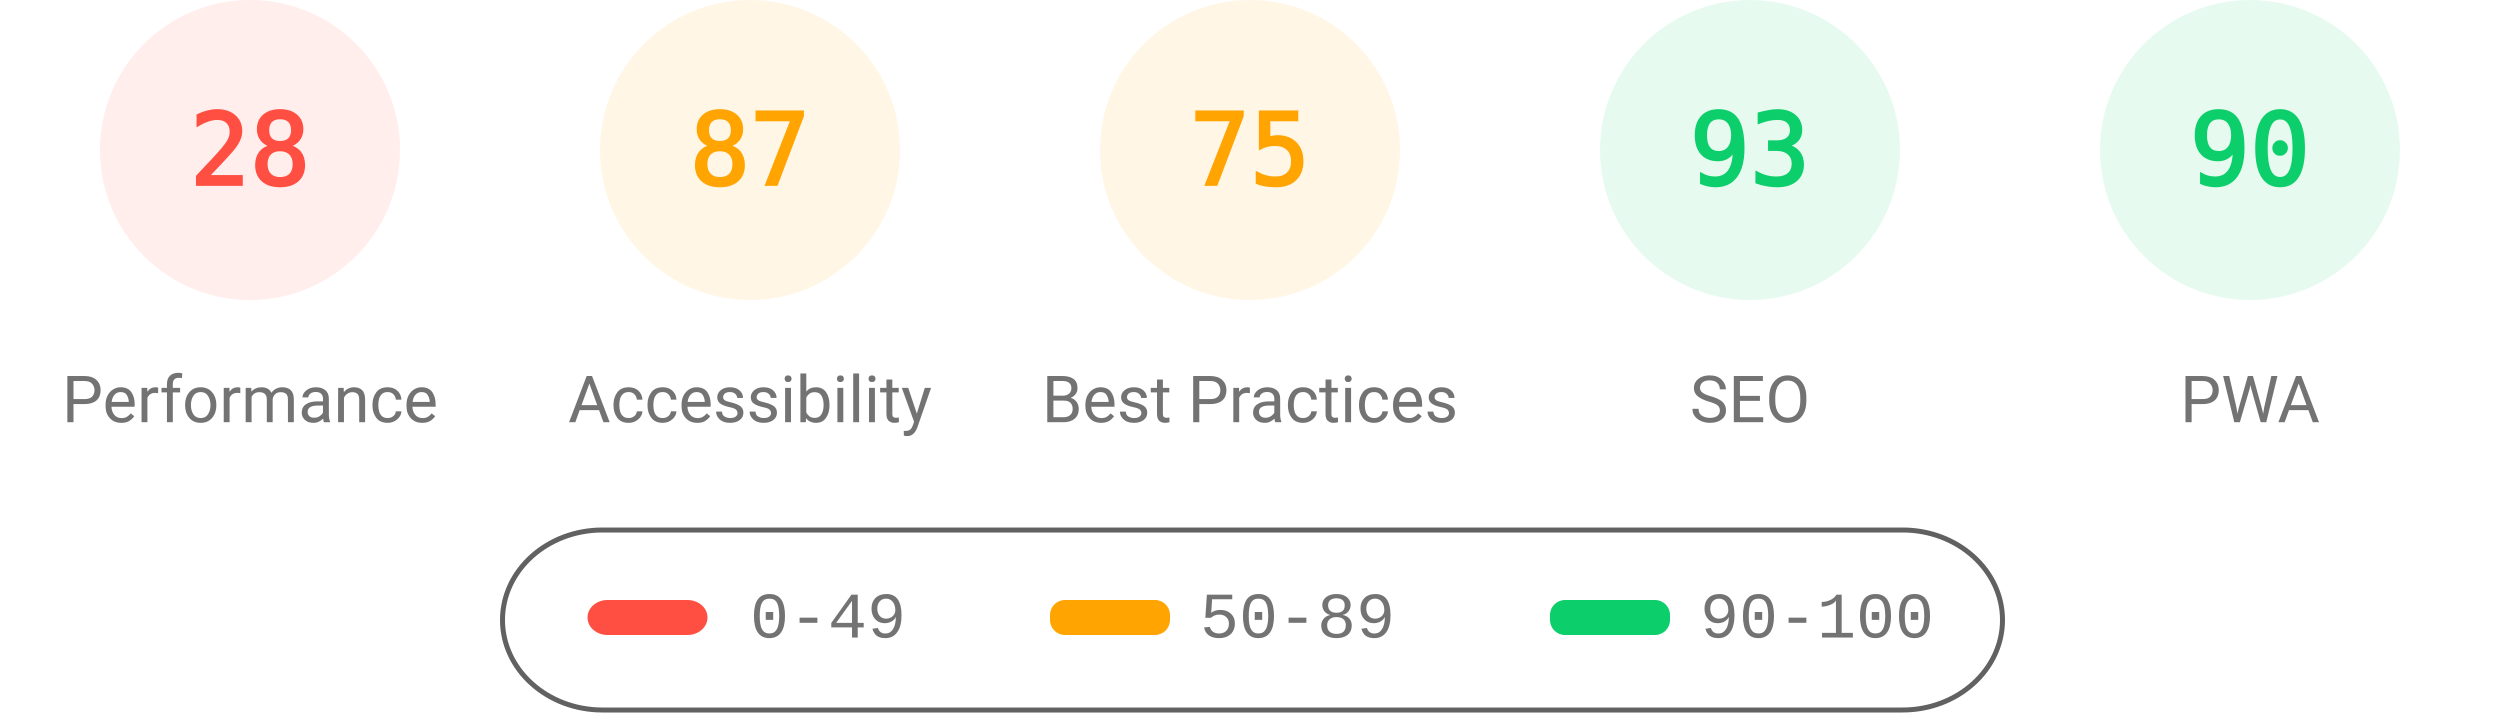
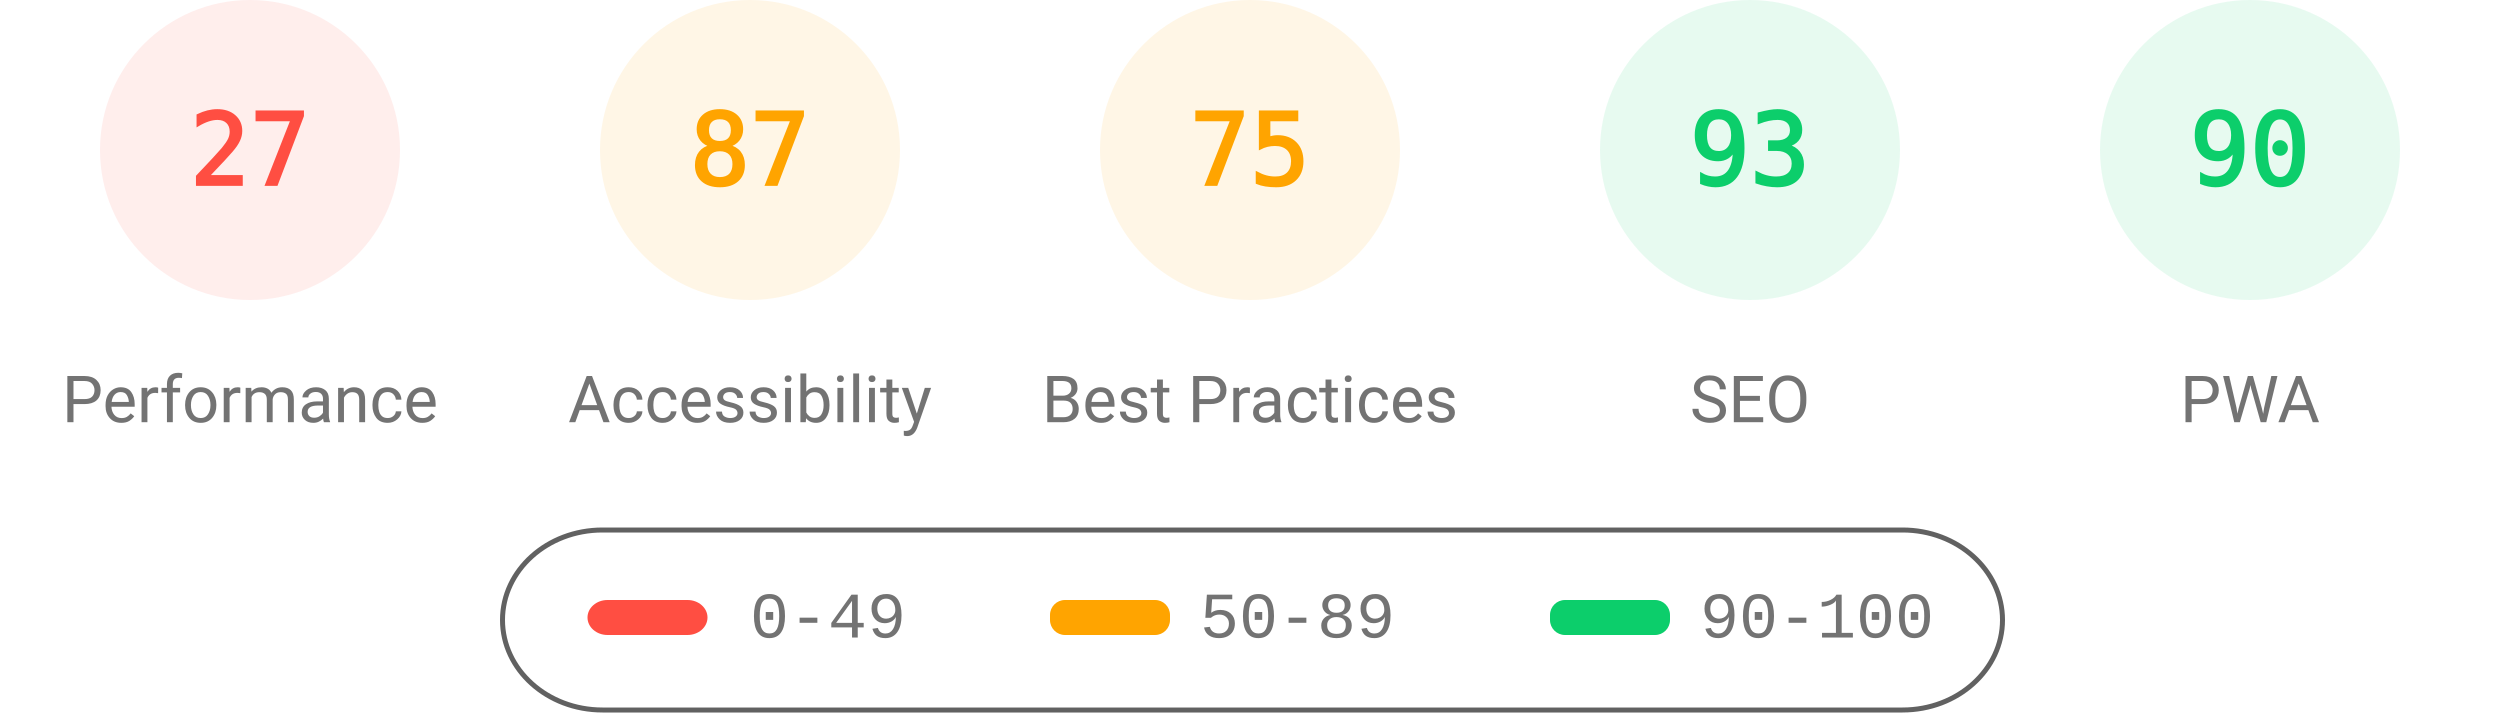
<svg xmlns="http://www.w3.org/2000/svg" fill="none" width="1000" height="285">
  <style>.gauge-base{opacity:.1}.gauge-arc{fill:none;animation-delay:250ms;stroke-linecap:round;transform:rotate(-90deg);transform-origin:100px 60px;animation:load-gauge 1s ease forwards}.guage-text{font-size:40px;font-family:monospace;text-align:center}.guage-red{color:#ff4e42;fill:#ff4e42;stroke:#ff4e42}.guage-orange{color:#ffa400;fill:#ffa400;stroke:#ffa400}.guage-green{color:#0cce6b;fill:#0cce6b;stroke:#0cce6b}.guage-undefined{color:#5c5c5c;fill:#5c5c5c;stroke:#5c5c5c}.guage-title{color:#737373;fill:#737373;stroke:none;font-size:26px;line-height:26px;font-family:Roboto,Halvetica,Arial,sans-serif}@keyframes load-gauge{from{stroke-dasharray:0 352.858}}</style>
  <svg class="guage-div guage-perf guage-red" viewBox="0 0 200 200" width="200" height="200">
    <circle class="gauge-base" r="56" cx="100" cy="60" stroke-width="8" />
-     <circle class="gauge-arc guage-arc-1" r="56" cx="100" cy="60" stroke-width="8" style="stroke-dasharray:98.52,351.858" />
-     <text class="guage-text" x="100" y="60" alignment-baseline="central" dominant-baseline="central" text-anchor="middle">28</text>
+     <circle class="gauge-arc guage-arc-1" r="56" cx="100" cy="60" stroke-width="8" style="stroke-dasharray:95.002,351.858" />
+     <text class="guage-text" x="100" y="60" alignment-baseline="central" dominant-baseline="central" text-anchor="middle">27</text>
    <text class="guage-title" x="100" y="160" alignment-baseline="central" dominant-baseline="central" text-anchor="middle">Performance</text>
  </svg>
  <svg class="guage-div guage-acc guage-orange" viewBox="0 0 200 200" width="200" height="200" x="200">
    <circle class="gauge-base" r="56" cx="100" cy="60" stroke-width="8" />
    <circle class="gauge-arc guage-arc-2" r="56" cx="100" cy="60" stroke-width="8" style="stroke-dasharray:306.116,351.858" />
    <text class="guage-text" x="100" y="60" alignment-baseline="central" dominant-baseline="central" text-anchor="middle">87</text>
    <text class="guage-title" x="100" y="160" alignment-baseline="central" dominant-baseline="central" text-anchor="middle">Accessibility</text>
  </svg>
  <svg class="guage-div guage-best guage-orange" viewBox="0 0 200 200" width="200" height="200" x="400">
    <circle class="gauge-base" r="56" cx="100" cy="60" stroke-width="8" />
    <circle class="gauge-arc guage-arc-3" r="56" cx="100" cy="60" stroke-width="8" style="stroke-dasharray:263.893,351.858" />
    <text class="guage-text" x="100" y="60" alignment-baseline="central" dominant-baseline="central" text-anchor="middle">75</text>
    <text class="guage-title" x="100" y="160" alignment-baseline="central" dominant-baseline="central" text-anchor="middle">Best Practices</text>
  </svg>
  <svg class="guage-div guage-seo guage-green" viewBox="0 0 200 200" width="200" height="200" x="600">
    <circle class="gauge-base" r="56" cx="100" cy="60" stroke-width="8" />
    <circle class="gauge-arc guage-arc-4" r="56" cx="100" cy="60" stroke-width="8" style="stroke-dasharray:327.228,351.858" />
    <text class="guage-text" x="100" y="60" alignment-baseline="central" dominant-baseline="central" text-anchor="middle">93</text>
    <text class="guage-title" x="100" y="160" alignment-baseline="central" dominant-baseline="central" text-anchor="middle">SEO</text>
  </svg>
  <svg class="guage-div guage-pwa guage-green" viewBox="0 0 200 200" width="200" height="200" x="800">
    <circle class="gauge-base" r="56" cx="100" cy="60" stroke-width="8" />
    <circle class="gauge-arc guage-arc-4" r="56" cx="100" cy="60" stroke-width="8" style="stroke-dasharray:316.672,351.858" />
    <text class="guage-text" x="100" y="60" alignment-baseline="central" dominant-baseline="central" text-anchor="middle">90</text>
    <text class="guage-title" x="100" y="160" alignment-baseline="central" dominant-baseline="central" text-anchor="middle">PWA</text>
  </svg>
  <svg width="604" height="76" x="200" y="210">
    <path fill="none" id="canvas_background" d="M-1-1h604v80H-1z" />
    <rect fill-opacity="0" stroke="#616161" stroke-width="2" rx="40" id="svg_2" height="72" width="600" y="2" x="1" fill="#000" />
    <rect stroke="#000" rx="8" id="svg_3" height="14" width="48" y="30" x="35" stroke-opacity="null" stroke-width="0" fill="#ff4e42" />
    <rect stroke="#000" rx="6" id="svg_4" height="14" width="48" y="30" x="220" stroke-opacity="null" stroke-width="0" fill="#ffa400" />
    <rect stroke="#000" rx="6" id="svg_5" height="14" width="48" y="30" x="420" stroke-opacity="null" stroke-width="0" fill="#0cce6b" />
    <text xml:space="preserve" text-anchor="start" font-family="'Courier New', Courier, monospace" font-size="26" id="svg_6" y="45" x="100" stroke-opacity="null" stroke-width="0" stroke="#000" fill="#737373">0-49</text>
    <text xml:space="preserve" text-anchor="start" font-family="'Courier New', Courier, monospace" font-size="26" id="svg_7" y="45" x="280" stroke-opacity="null" stroke-width="0" stroke="#000" fill="#737373">50-89</text>
    <text xml:space="preserve" text-anchor="start" font-family="'Courier New', Courier, monospace" font-size="26" id="svg_8" y="45" x="480" stroke-opacity="null" stroke-width="0" stroke="#000" fill="#737373">90-100</text>
  </svg>
</svg>
